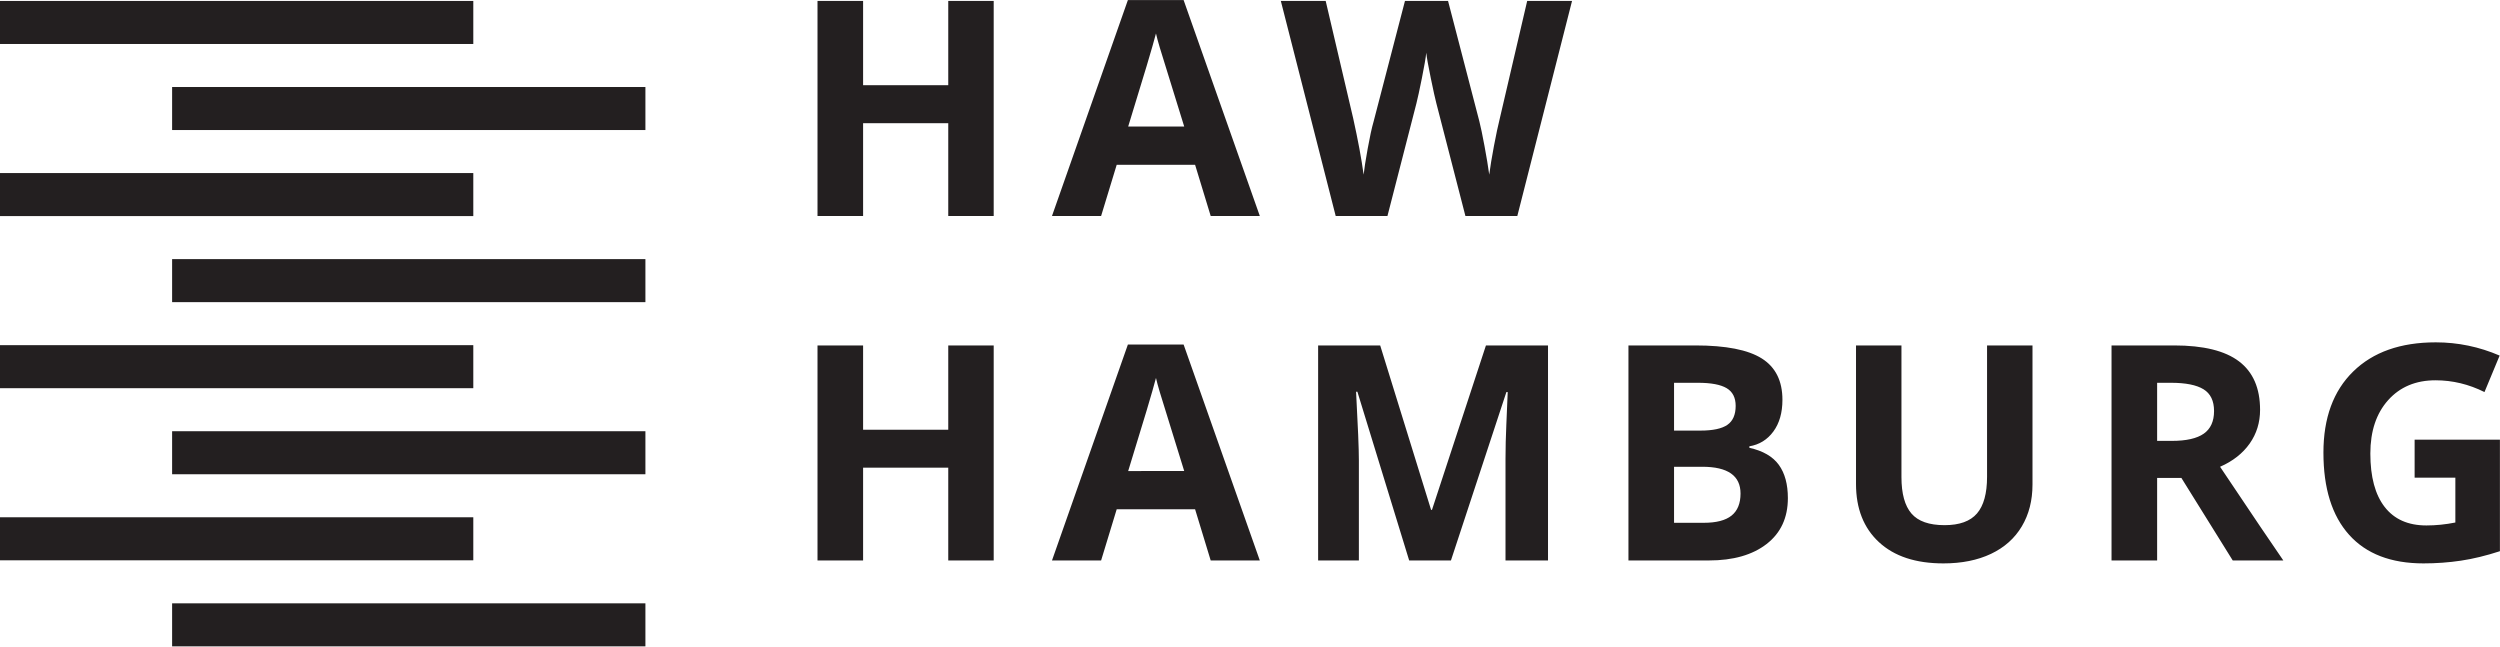
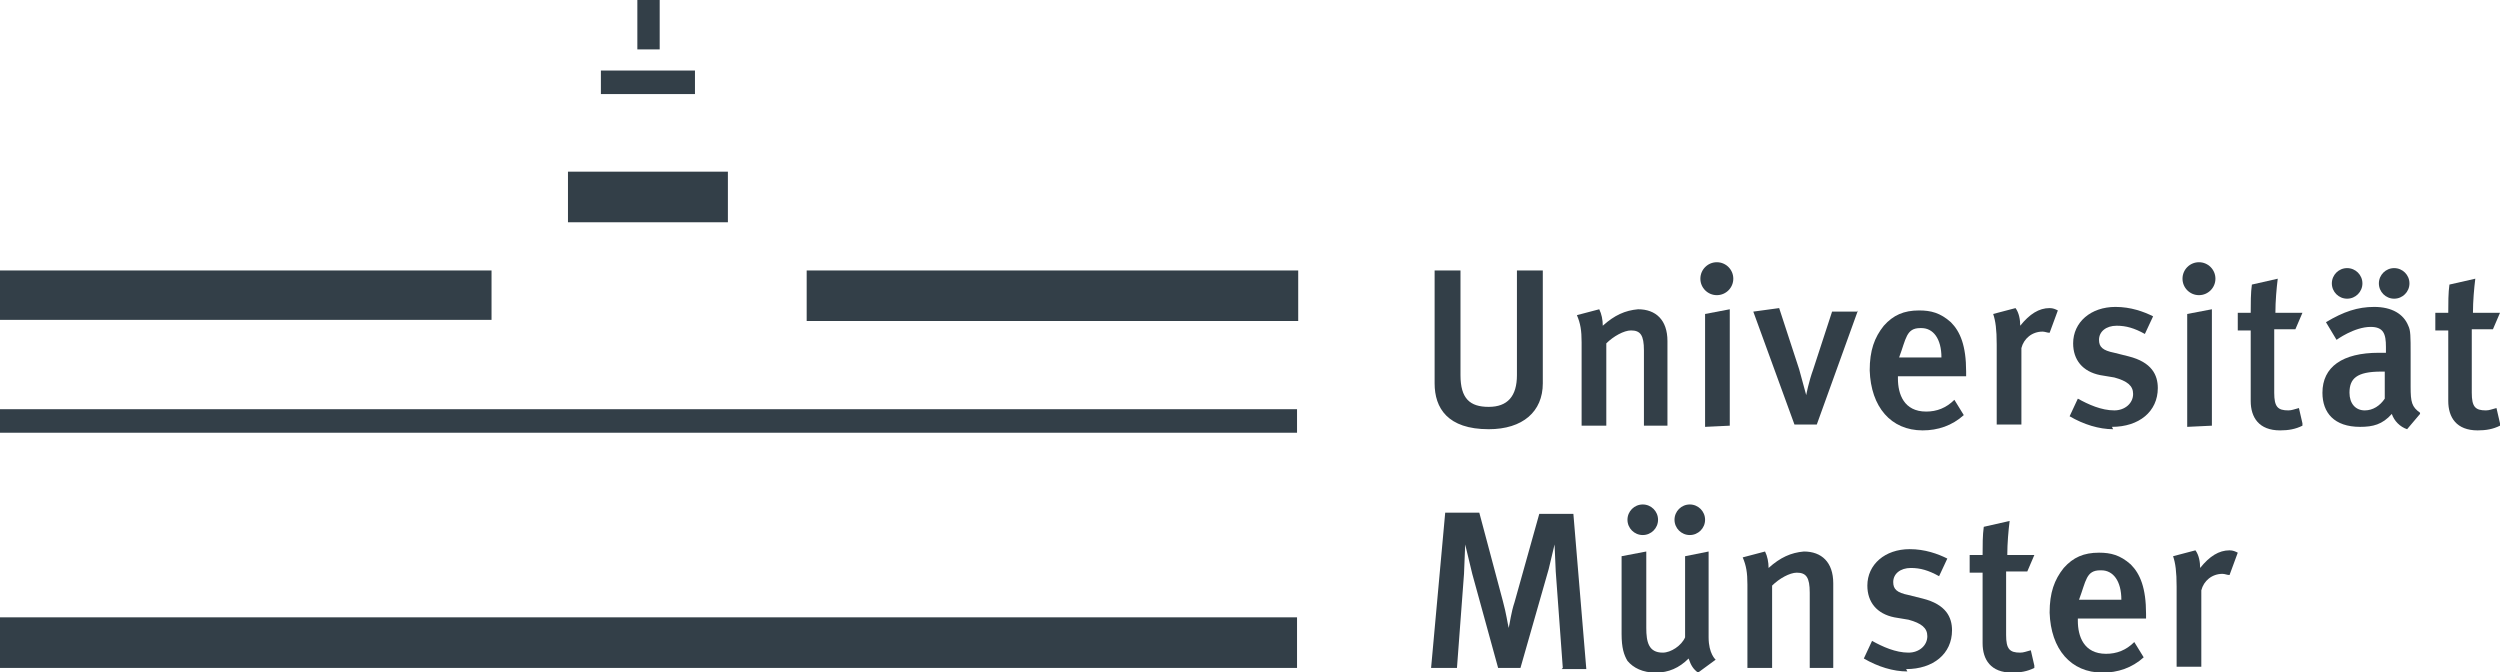
- <svg xmlns="http://www.w3.org/2000/svg" width="439.19" height="113.55" version="1.1" viewBox="0 0 439.19 113.55">
-   <g fill="#231f20">
-     <path transform="matrix(.13333 0 0 -.13333 0 113.55)" d="m0 793.7h623.62v56.692h-623.62v-56.692" />
-     <path transform="matrix(.13333 0 0 -.13333 0 113.55)" d="m0 566.93h623.62v56.687h-623.62v-56.687" />
-     <path transform="matrix(.13333 0 0 -.13333 0 113.55)" d="m0 340.16h623.62v56.699h-623.62v-56.699" />
-     <path transform="matrix(.13333 0 0 -.13333 0 113.55)" d="m0 113.38h623.62v56.699h-623.62v-56.699" />
-     <path transform="matrix(.13333 0 0 -.13333 0 113.55)" d="m226.78 680.31h623.62v56.691h-623.62v-56.691" />
-     <path transform="matrix(.13333 0 0 -.13333 0 113.55)" d="m226.78 453.54h623.62v56.699h-623.62v-56.699" />
-     <path transform="matrix(.13333 0 0 -.13333 0 113.55)" d="m226.78 226.77h623.62v56.691h-623.62v-56.691" />
-     <path transform="matrix(.13333 0 0 -.13333 0 113.55)" d="m226.78 0h623.62v56.688h-623.62v-56.688" />
-     <path transform="matrix(.13333 0 0 -.13333 0 113.55)" d="m1309.3 850.39h-59.88v-111.04h-112.2v111.04h-60.07v-283.31h60.07v122.28h112.2v-122.28h59.88zm350.63-283.31-100.39 284.47h-73.44l-99.99-284.47h64.72l20.54 67.442h103.29l20.55-67.442zm-173.44 117.82c20.16 65.243 32.37 106.13 36.63 122.66 1.03-4.649 2.73-10.977 5.13-18.985 2.38-8.008 13.09-42.566 32.07-103.67zm584.83 165.49h-59.1l-36.04-154.64c-2.34-9.301-4.92-21.477-7.77-36.535-2.83-15.047-4.9-27.61-6.19-37.688-1.43 10.473-3.5 23-6.21 37.602-2.7 14.59-4.97 25.445-6.78 32.547l-41.27 158.71h-56.78l-41.27-158.71c-2.46-8.516-5.08-20.508-7.85-35.938-2.79-15.437-4.55-26.836-5.33-34.211-2.85 20.93-7.44 45.676-13.77 74.223l-36.23 154.64h-59.1l72.28-283.31h68.21l38.18 148.45c1.68 6.582 4.06 17.598 7.17 33.036 3.1 15.429 5.04 26.64 5.8 33.625 0.52-5.696 2.5-16.836 5.92-33.438 3.43-16.602 5.84-27.551 7.26-32.852l38.38-148.82h68.4l72.09 283.31" />
-     <path transform="matrix(.13333 0 0 -.13333 0 113.55)" d="m1309.3 396.5h-59.88v-111.04h-112.2v111.04h-60.07v-283.31h60.07v122.28h112.2v-122.28h59.88zm350.63-283.31-100.39 284.47h-73.44l-99.99-284.47h64.72l20.54 67.446h103.29l20.55-67.446zm-173.44 117.82c20.16 65.234 32.37 106.12 36.63 122.66 1.03-4.649 2.73-10.977 5.13-18.992 2.38-8.008 13.09-42.571 32.07-103.66zm425.28-117.82 73.04 221.88h1.76c-1.56-35.652-2.42-57.617-2.63-65.886-0.18-8.262-0.28-15.559-0.28-21.883v-134.11h56v283.31h-81.78l-71.11-216.65h-1.17l-67.06 216.65h-81.77v-283.31h53.69v131.77c0 15.117-1.23 45.281-3.69 90.5h1.74l68.22-222.27zm233.88 0h106c32.05 0 57.4 7.231 76.06 21.7 18.67 14.472 28 34.621 28 60.461 0 18.222-3.96 32.824-11.91 43.796-7.95 10.989-20.9 18.481-38.85 22.485v1.941c13.17 2.188 23.73 8.723 31.68 19.571 7.95 10.847 11.91 24.726 11.91 41.66 0 24.929-9.06 43.117-27.22 54.55-18.15 11.426-47.31 17.149-87.5 17.149h-88.17zm60.08 234.09h31.58c17.19 0 29.75-2.363 37.7-7.07 7.95-4.727 11.91-12.5 11.91-23.352 0-11.629-3.65-19.961-10.95-25-7.29-5.039-19.09-7.558-35.35-7.558h-34.89zm37.21-110.65c33.59 0 50.39-11.762 50.39-35.278 0-13.046-3.96-22.734-11.84-29.058-7.87-6.328-20.09-9.492-36.62-9.492h-39.14v73.828zm375.21 159.87v-173.06c0-21.953-4.43-38.074-13.28-48.347-8.84-10.262-23.08-15.403-42.73-15.403-20.27 0-34.81 5.11-43.6 15.317-8.78 10.203-13.18 26.218-13.18 48.054v173.44h-59.88v-182.54c0-32.434 10.08-57.981 30.23-76.641 20.16-18.672 48.46-28.008 84.89-28.008 24.16 0 45.07 4.2 62.79 12.598 17.69 8.399 31.21 20.469 40.58 36.238 9.38 15.762 14.05 34.106 14.05 55.032v183.32zm224.09-49.219h18.22c19.37 0 33.67-2.844 42.91-8.535 9.24-5.676 13.87-15.234 13.87-28.684 0-13.554-4.53-23.503-13.58-29.832-9.04-6.328-23.06-9.492-42.05-9.492h-19.37zm31.97-125.38 67.64-108.71h66.66c-12.93 18.606-40.69 59.747-83.34 123.44 16.81 7.359 29.78 17.539 38.96 30.515 9.16 12.989 13.75 27.813 13.75 44.473 0 28.555-9.24 49.844-27.71 63.848-18.46 14.023-46.96 21.035-85.45 21.035h-82.56v-283.31h60.08v108.71zm307.3 0.395h53.68v-59.106c-12.91-2.586-25.65-3.875-38.17-3.875-24.04 0-42.34 8.106-54.94 24.317s-18.91 39.687-18.91 70.437c0 29.453 7.84 52.903 23.46 70.344 15.63 17.441 36.43 26.16 62.4 26.16 22.35 0 43.87-5.164 64.53-15.508l19.97 48.071c-27.02 11.629-55.04 17.437-84.13 17.437-46.36 0-82.63-12.793-108.78-38.379-26.18-25.574-39.26-61.218-39.26-106.96 0-47.019 11.27-83.105 33.83-108.23 22.53-25.117 55.19-37.688 97.94-37.688 16.8 0 33.25 1.192 49.32 3.582 16.09 2.395 33.24 6.555 51.45 12.5v146.9h-112.39v-50" />
+ <svg xmlns="http://www.w3.org/2000/svg" xmlns:xlink="http://www.w3.org/1999/xlink" width="212.6" height="57.1" fill="#333f48">
+   <g id="A">
+     <circle id="B" cx="199.6" cy="24.1" r="1.3" />
+     <use xlink:href="#B" x="4" />
  </g>
+   <use xlink:href="#A" x="-59.9" y="20.1" />
+   <path id="C" d="M195.8 36l-.3-1.3c-.4.1-.6.2-.9.2-.9 0-1.2-.3-1.2-1.5V28h1.8l.6-1.4h-2.3c0-1 .1-2.1.2-2.9l-2.2.5c-.1.7-.1 1.6-.1 2.4h-1.1v1.5h1.1v6c0 1.4.7 2.5 2.5 2.5.7 0 1.3-.1 1.9-.4z" />
+   <use xlink:href="#C" x="16.8" />
+   <use xlink:href="#C" x="-22.8" y="20.6" />
+   <path id="D" d="M179.7 36.5c-1.2 0-2.5-.4-3.7-1.1l.7-1.5c.9.5 2 1 3.1 1 .9 0 1.6-.6 1.6-1.4 0-.7-.5-1.1-1.6-1.4l-1.2-.2c-1.5-.3-2.3-1.3-2.3-2.7 0-1.8 1.5-3.1 3.6-3.1 1.3 0 2.4.4 3.2.8l-.7 1.5c-.9-.5-1.6-.7-2.4-.7-.9 0-1.5.5-1.5 1.2 0 .6.3.9 1.3 1.1l1.2.3c2 .5 2.5 1.6 2.5 2.7 0 2-1.6 3.3-3.9 3.3z" />
+   <use xlink:href="#D" x="-17.5" y="20.6" />
+   <path id="E" d="M161.4 32v.2c0 1.3.5 2.8 2.4 2.8.9 0 1.7-.3 2.4-1l.8 1.3c-1 .9-2.2 1.3-3.5 1.3-2.7 0-4.4-2-4.5-5.1 0-1.7.4-2.8 1.2-3.8.8-.9 1.7-1.3 3-1.3 1 0 1.8.2 2.7 1 .8.8 1.3 2 1.3 4.2v.4zm1.9-4.1c-1.2 0-1.2.9-1.8 2.5h3.6c0-1.6-.7-2.5-1.7-2.5zm11.7-1.5c-.2-.1-.4-.2-.7-.2-.9 0-1.7.5-2.5 1.5 0-.5-.1-1.1-.4-1.5l-1.9.5c.2.6.3 1.3.3 2.6v6.8h2.1v-6.5c.2-.8.9-1.4 1.8-1.4.2 0 .4.1.6.1z" />
+   <use xlink:href="#E" x="15.3" y="20.6" />
+   <g id="F">
+     <circle cx="146" cy="23.7" r="1.4" />
+     <path d="M147.1 36.2v-9.9l-2.1.4v9.6z" />
+   </g>
+   <use xlink:href="#F" x="41" />
+   <path id="G" d="M139.8 36.2v-6.4c0-1.3-.3-1.7-1.1-1.7-.6 0-1.5.5-2.1 1.1v7h-2.1v-7.1c0-1-.1-1.6-.4-2.3l1.9-.5c.2.4.3.9.3 1.4 1-.9 1.9-1.3 3-1.4 1.5 0 2.5.9 2.5 2.7v7.2z" />
+   <use xlink:href="#G" x="14.1" y="20.6" />
+   <path d="M48.3 18.9h13.6v-4.3H48.3zM51.1 6h8v2h-8zm3.1-1.8h1.9V0h-1.9zM68.6 23h41.8v4.3H68.6zM0 27.2h41.8V23H0zm110.3 9.6H0v-2h110.3zm0 15.7H0v4.3h110.3zm22.6 4.3l-.6-8.2-.1-2.3-.5 2.1-2.4 8.4h-1.9l-2.2-8-.6-2.5-.1 2.5-.6 8h-2.2l1.2-13.2h2.9l2 7.5c.3 1.1.4 1.9.5 2.3.1-.4.2-1.3.5-2.2l2.1-7.5h2.9l1.1 13.2h-2.1zm13-.7s-.6-.5-.6-1.9v-7.3l-2 .4v6.9c-.3.7-1.2 1.3-1.9 1.3-1.2 0-1.4-.9-1.4-2.1v-6.5l-2.1.4v6.6c0 1.2.2 1.8.5 2.3.5.6 1.3 1 2.4 1s2-.4 2.8-1.2c.2.6.4.9.8 1.2zm-14.7-23.6V23H129v8.9c0 1.8-.8 2.7-2.4 2.7s-2.4-.7-2.4-2.7V23H122v9.6c0 2.1 1.1 3.9 4.6 3.9 2.9 0 4.6-1.5 4.6-3.9zm26.8-6h-2.2l-1.6 4.9c-.4 1.1-.6 2.2-.6 2.2l-.6-2.2-1.7-5.2-2.2.3 3.5 9.6h1.9l3.5-9.7zm47.8 8.7l-1.1 1.3c-.6-.2-1.1-.7-1.3-1.3-.8.9-1.6 1.1-2.7 1.1-2.2 0-3.2-1.2-3.2-2.9 0-2.2 1.7-3.4 4.8-3.4h.6v-.5c0-1.1-.2-1.7-1.3-1.7-1.4 0-2.9 1.1-2.9 1.1l-.9-1.5c1.5-.9 2.7-1.3 4.1-1.3 1.5 0 2.5.6 2.9 1.6.2.4.2.9.2 2.4v2.8c0 1.3.1 1.7.8 2.2zm-3.3-3.6c-2.1 0-2.7.6-2.7 1.8 0 .9.5 1.5 1.3 1.5.7 0 1.3-.4 1.7-1v-2.3h-.1z" />
</svg>
